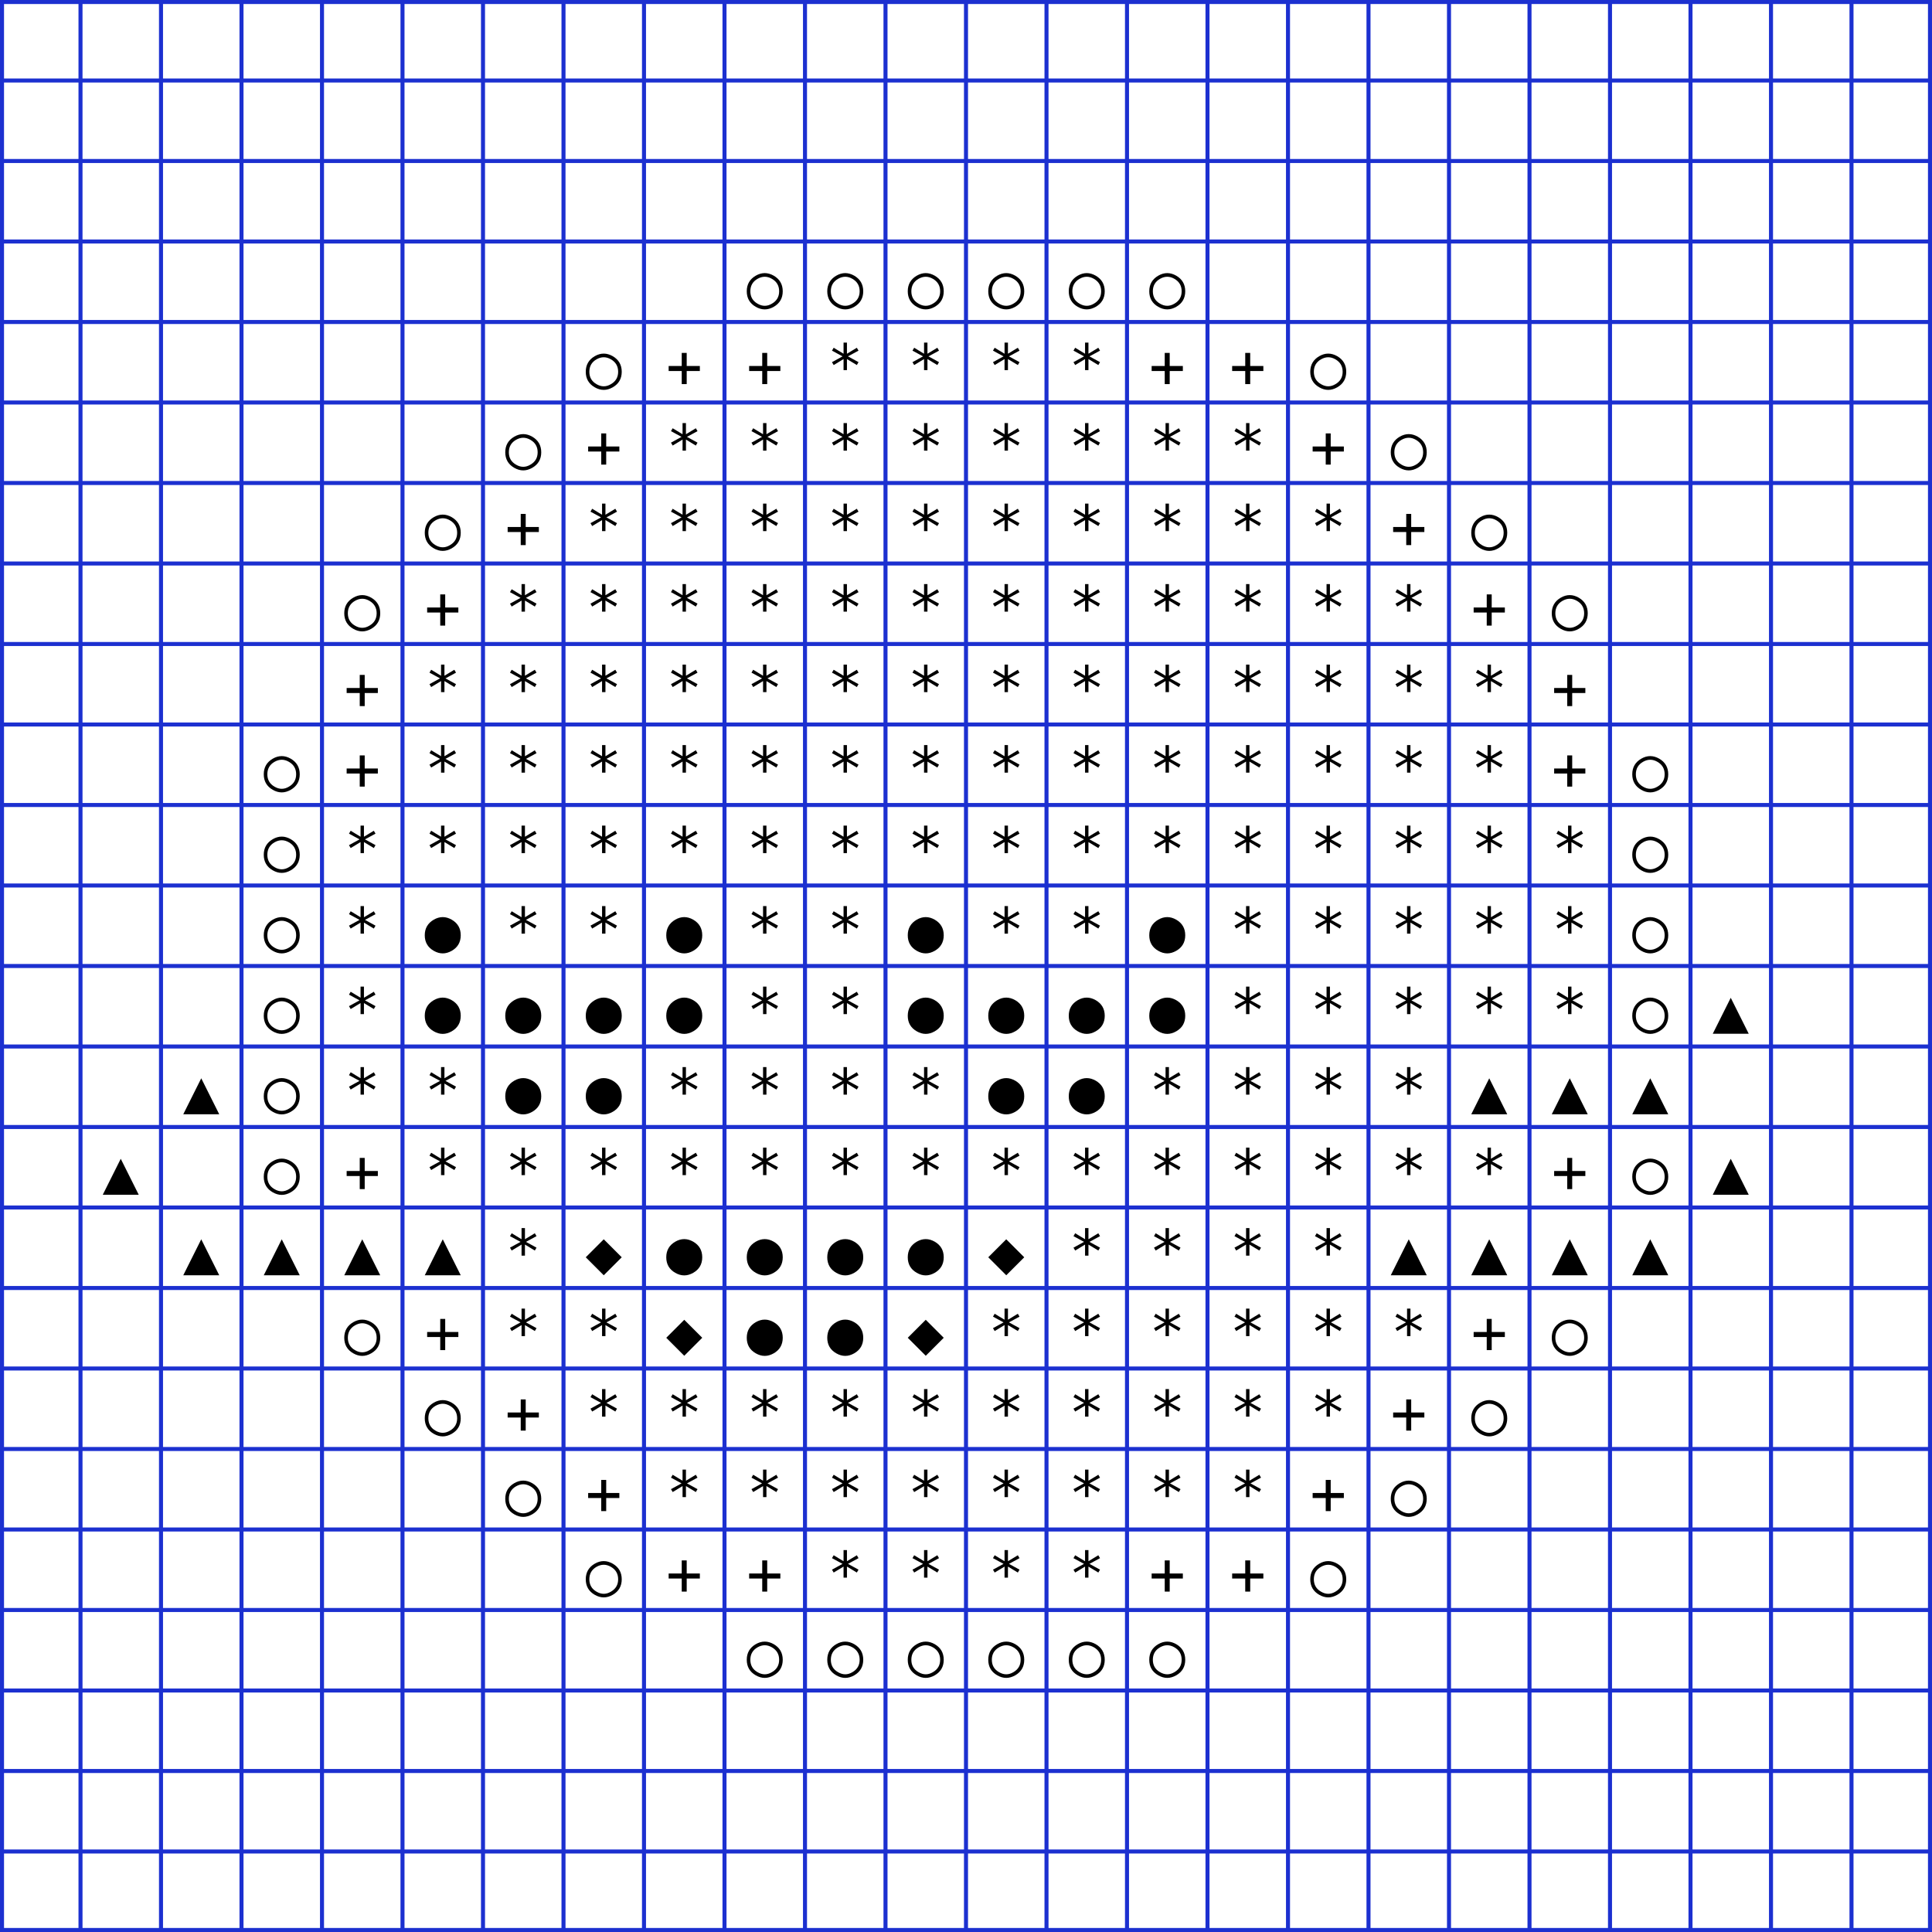
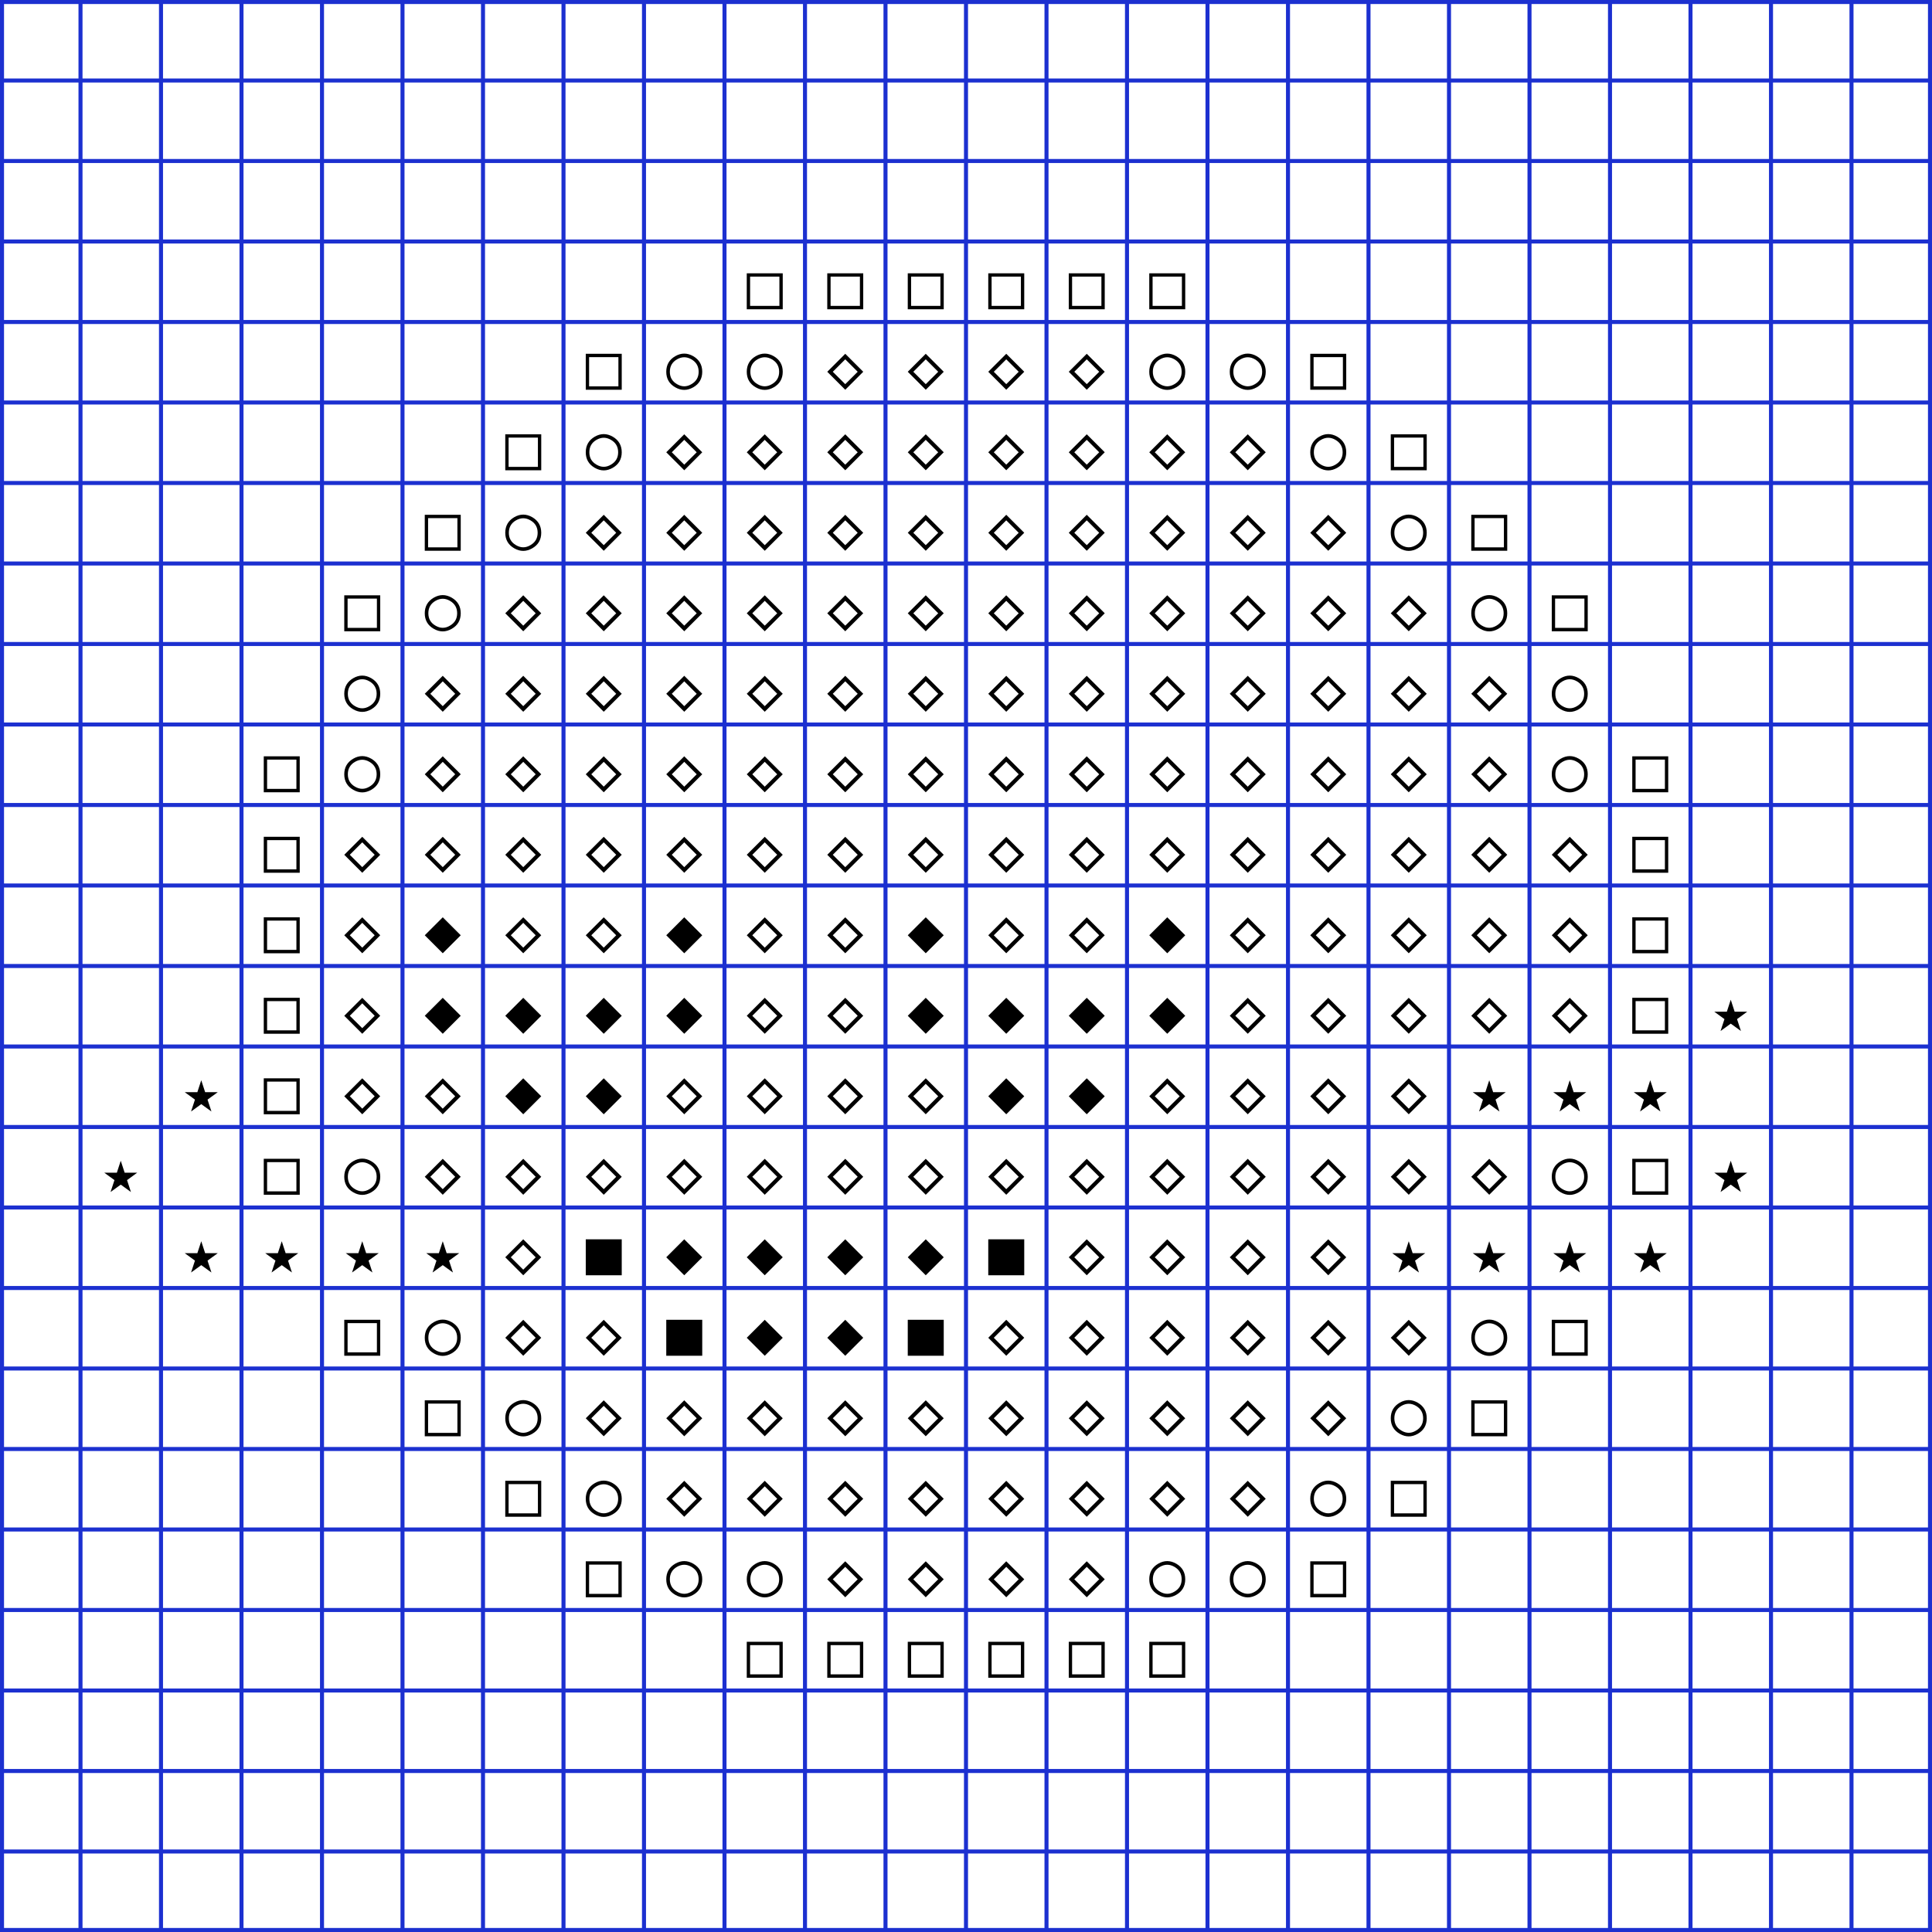
<svg xmlns="http://www.w3.org/2000/svg" width="480" height="480">
  <defs>
    <style>
      .pixel { shape-rendering: pixelated; }
      .stitch { fill: currentColor; }
      .symbol { font-family: monospace; font-size: 15px; text-anchor: middle; dominant-baseline: middle; }
    </style>
  </defs>
-   <text x="190" y="72" fill="#000000" class="symbol">○</text>
-   <text x="210" y="72" fill="#000000" class="symbol">○</text>
-   <text x="230" y="72" fill="#000000" class="symbol">○</text>
-   <text x="250" y="72" fill="#000000" class="symbol">○</text>
-   <text x="270" y="72" fill="#000000" class="symbol">○</text>
-   <text x="290" y="72" fill="#000000" class="symbol">○</text>
-   <text x="150" y="92" fill="#000000" class="symbol">○</text>
-   <text x="170" y="92" fill="#000000" class="symbol">+</text>
-   <text x="190" y="92" fill="#000000" class="symbol">+</text>
-   <text x="210" y="92" fill="#000000" class="symbol">*</text>
-   <text x="230" y="92" fill="#000000" class="symbol">*</text>
-   <text x="250" y="92" fill="#000000" class="symbol">*</text>
-   <text x="270" y="92" fill="#000000" class="symbol">*</text>
-   <text x="290" y="92" fill="#000000" class="symbol">+</text>
-   <text x="310" y="92" fill="#000000" class="symbol">+</text>
-   <text x="330" y="92" fill="#000000" class="symbol">○</text>
-   <text x="130" y="112" fill="#000000" class="symbol">○</text>
-   <text x="150" y="112" fill="#000000" class="symbol">+</text>
-   <text x="170" y="112" fill="#000000" class="symbol">*</text>
-   <text x="190" y="112" fill="#000000" class="symbol">*</text>
-   <text x="210" y="112" fill="#000000" class="symbol">*</text>
-   <text x="230" y="112" fill="#000000" class="symbol">*</text>
-   <text x="250" y="112" fill="#000000" class="symbol">*</text>
-   <text x="270" y="112" fill="#000000" class="symbol">*</text>
-   <text x="290" y="112" fill="#000000" class="symbol">*</text>
-   <text x="310" y="112" fill="#000000" class="symbol">*</text>
-   <text x="330" y="112" fill="#000000" class="symbol">+</text>
-   <text x="350" y="112" fill="#000000" class="symbol">○</text>
-   <text x="110" y="132" fill="#000000" class="symbol">○</text>
-   <text x="130" y="132" fill="#000000" class="symbol">+</text>
-   <text x="150" y="132" fill="#000000" class="symbol">*</text>
-   <text x="170" y="132" fill="#000000" class="symbol">*</text>
-   <text x="190" y="132" fill="#000000" class="symbol">*</text>
-   <text x="210" y="132" fill="#000000" class="symbol">*</text>
-   <text x="230" y="132" fill="#000000" class="symbol">*</text>
-   <text x="250" y="132" fill="#000000" class="symbol">*</text>
-   <text x="270" y="132" fill="#000000" class="symbol">*</text>
-   <text x="290" y="132" fill="#000000" class="symbol">*</text>
-   <text x="310" y="132" fill="#000000" class="symbol">*</text>
-   <text x="330" y="132" fill="#000000" class="symbol">*</text>
-   <text x="350" y="132" fill="#000000" class="symbol">+</text>
-   <text x="370" y="132" fill="#000000" class="symbol">○</text>
-   <text x="90" y="152" fill="#000000" class="symbol">○</text>
-   <text x="110" y="152" fill="#000000" class="symbol">+</text>
-   <text x="130" y="152" fill="#000000" class="symbol">*</text>
-   <text x="150" y="152" fill="#000000" class="symbol">*</text>
-   <text x="170" y="152" fill="#000000" class="symbol">*</text>
-   <text x="190" y="152" fill="#000000" class="symbol">*</text>
-   <text x="210" y="152" fill="#000000" class="symbol">*</text>
-   <text x="230" y="152" fill="#000000" class="symbol">*</text>
-   <text x="250" y="152" fill="#000000" class="symbol">*</text>
-   <text x="270" y="152" fill="#000000" class="symbol">*</text>
-   <text x="290" y="152" fill="#000000" class="symbol">*</text>
-   <text x="310" y="152" fill="#000000" class="symbol">*</text>
-   <text x="330" y="152" fill="#000000" class="symbol">*</text>
-   <text x="350" y="152" fill="#000000" class="symbol">*</text>
-   <text x="370" y="152" fill="#000000" class="symbol">+</text>
-   <text x="390" y="152" fill="#000000" class="symbol">○</text>
-   <text x="90" y="172" fill="#000000" class="symbol">+</text>
-   <text x="110" y="172" fill="#000000" class="symbol">*</text>
-   <text x="130" y="172" fill="#000000" class="symbol">*</text>
-   <text x="150" y="172" fill="#000000" class="symbol">*</text>
-   <text x="170" y="172" fill="#000000" class="symbol">*</text>
-   <text x="190" y="172" fill="#000000" class="symbol">*</text>
-   <text x="210" y="172" fill="#000000" class="symbol">*</text>
-   <text x="230" y="172" fill="#000000" class="symbol">*</text>
-   <text x="250" y="172" fill="#000000" class="symbol">*</text>
-   <text x="270" y="172" fill="#000000" class="symbol">*</text>
-   <text x="290" y="172" fill="#000000" class="symbol">*</text>
-   <text x="310" y="172" fill="#000000" class="symbol">*</text>
-   <text x="330" y="172" fill="#000000" class="symbol">*</text>
-   <text x="350" y="172" fill="#000000" class="symbol">*</text>
-   <text x="370" y="172" fill="#000000" class="symbol">*</text>
-   <text x="390" y="172" fill="#000000" class="symbol">+</text>
-   <text x="70" y="192" fill="#000000" class="symbol">○</text>
-   <text x="90" y="192" fill="#000000" class="symbol">+</text>
-   <text x="110" y="192" fill="#000000" class="symbol">*</text>
-   <text x="130" y="192" fill="#000000" class="symbol">*</text>
-   <text x="150" y="192" fill="#000000" class="symbol">*</text>
-   <text x="170" y="192" fill="#000000" class="symbol">*</text>
-   <text x="190" y="192" fill="#000000" class="symbol">*</text>
-   <text x="210" y="192" fill="#000000" class="symbol">*</text>
-   <text x="230" y="192" fill="#000000" class="symbol">*</text>
-   <text x="250" y="192" fill="#000000" class="symbol">*</text>
-   <text x="270" y="192" fill="#000000" class="symbol">*</text>
-   <text x="290" y="192" fill="#000000" class="symbol">*</text>
-   <text x="310" y="192" fill="#000000" class="symbol">*</text>
-   <text x="330" y="192" fill="#000000" class="symbol">*</text>
-   <text x="350" y="192" fill="#000000" class="symbol">*</text>
-   <text x="370" y="192" fill="#000000" class="symbol">*</text>
-   <text x="390" y="192" fill="#000000" class="symbol">+</text>
-   <text x="410" y="192" fill="#000000" class="symbol">○</text>
-   <text x="70" y="212" fill="#000000" class="symbol">○</text>
-   <text x="90" y="212" fill="#000000" class="symbol">*</text>
-   <text x="110" y="212" fill="#000000" class="symbol">*</text>
-   <text x="130" y="212" fill="#000000" class="symbol">*</text>
-   <text x="150" y="212" fill="#000000" class="symbol">*</text>
-   <text x="170" y="212" fill="#000000" class="symbol">*</text>
-   <text x="190" y="212" fill="#000000" class="symbol">*</text>
-   <text x="210" y="212" fill="#000000" class="symbol">*</text>
-   <text x="230" y="212" fill="#000000" class="symbol">*</text>
-   <text x="250" y="212" fill="#000000" class="symbol">*</text>
-   <text x="270" y="212" fill="#000000" class="symbol">*</text>
-   <text x="290" y="212" fill="#000000" class="symbol">*</text>
-   <text x="310" y="212" fill="#000000" class="symbol">*</text>
-   <text x="330" y="212" fill="#000000" class="symbol">*</text>
-   <text x="350" y="212" fill="#000000" class="symbol">*</text>
-   <text x="370" y="212" fill="#000000" class="symbol">*</text>
-   <text x="390" y="212" fill="#000000" class="symbol">*</text>
-   <text x="410" y="212" fill="#000000" class="symbol">○</text>
-   <text x="70" y="232" fill="#000000" class="symbol">○</text>
-   <text x="90" y="232" fill="#000000" class="symbol">*</text>
-   <text x="110" y="232" fill="#000000" class="symbol">●</text>
-   <text x="130" y="232" fill="#000000" class="symbol">*</text>
-   <text x="150" y="232" fill="#000000" class="symbol">*</text>
-   <text x="170" y="232" fill="#000000" class="symbol">●</text>
-   <text x="190" y="232" fill="#000000" class="symbol">*</text>
-   <text x="210" y="232" fill="#000000" class="symbol">*</text>
-   <text x="230" y="232" fill="#000000" class="symbol">●</text>
-   <text x="250" y="232" fill="#000000" class="symbol">*</text>
-   <text x="270" y="232" fill="#000000" class="symbol">*</text>
-   <text x="290" y="232" fill="#000000" class="symbol">●</text>
-   <text x="310" y="232" fill="#000000" class="symbol">*</text>
-   <text x="330" y="232" fill="#000000" class="symbol">*</text>
-   <text x="350" y="232" fill="#000000" class="symbol">*</text>
-   <text x="370" y="232" fill="#000000" class="symbol">*</text>
-   <text x="390" y="232" fill="#000000" class="symbol">*</text>
-   <text x="410" y="232" fill="#000000" class="symbol">○</text>
-   <text x="70" y="252" fill="#000000" class="symbol">○</text>
-   <text x="90" y="252" fill="#000000" class="symbol">*</text>
-   <text x="110" y="252" fill="#000000" class="symbol">●</text>
-   <text x="130" y="252" fill="#000000" class="symbol">●</text>
-   <text x="150" y="252" fill="#000000" class="symbol">●</text>
-   <text x="170" y="252" fill="#000000" class="symbol">●</text>
-   <text x="190" y="252" fill="#000000" class="symbol">*</text>
-   <text x="210" y="252" fill="#000000" class="symbol">*</text>
-   <text x="230" y="252" fill="#000000" class="symbol">●</text>
-   <text x="250" y="252" fill="#000000" class="symbol">●</text>
-   <text x="270" y="252" fill="#000000" class="symbol">●</text>
-   <text x="290" y="252" fill="#000000" class="symbol">●</text>
-   <text x="310" y="252" fill="#000000" class="symbol">*</text>
-   <text x="330" y="252" fill="#000000" class="symbol">*</text>
-   <text x="350" y="252" fill="#000000" class="symbol">*</text>
-   <text x="370" y="252" fill="#000000" class="symbol">*</text>
-   <text x="390" y="252" fill="#000000" class="symbol">*</text>
-   <text x="410" y="252" fill="#000000" class="symbol">○</text>
-   <text x="430" y="252" fill="#000000" class="symbol">▲</text>
-   <text x="50" y="272" fill="#000000" class="symbol">▲</text>
-   <text x="70" y="272" fill="#000000" class="symbol">○</text>
-   <text x="90" y="272" fill="#000000" class="symbol">*</text>
-   <text x="110" y="272" fill="#000000" class="symbol">*</text>
-   <text x="130" y="272" fill="#000000" class="symbol">●</text>
-   <text x="150" y="272" fill="#000000" class="symbol">●</text>
-   <text x="170" y="272" fill="#000000" class="symbol">*</text>
-   <text x="190" y="272" fill="#000000" class="symbol">*</text>
-   <text x="210" y="272" fill="#000000" class="symbol">*</text>
-   <text x="230" y="272" fill="#000000" class="symbol">*</text>
-   <text x="250" y="272" fill="#000000" class="symbol">●</text>
-   <text x="270" y="272" fill="#000000" class="symbol">●</text>
-   <text x="290" y="272" fill="#000000" class="symbol">*</text>
-   <text x="310" y="272" fill="#000000" class="symbol">*</text>
-   <text x="330" y="272" fill="#000000" class="symbol">*</text>
-   <text x="350" y="272" fill="#000000" class="symbol">*</text>
-   <text x="370" y="272" fill="#000000" class="symbol">▲</text>
-   <text x="390" y="272" fill="#000000" class="symbol">▲</text>
-   <text x="410" y="272" fill="#000000" class="symbol">▲</text>
-   <text x="30" y="292" fill="#000000" class="symbol">▲</text>
-   <text x="70" y="292" fill="#000000" class="symbol">○</text>
-   <text x="90" y="292" fill="#000000" class="symbol">+</text>
-   <text x="110" y="292" fill="#000000" class="symbol">*</text>
-   <text x="130" y="292" fill="#000000" class="symbol">*</text>
-   <text x="150" y="292" fill="#000000" class="symbol">*</text>
-   <text x="170" y="292" fill="#000000" class="symbol">*</text>
-   <text x="190" y="292" fill="#000000" class="symbol">*</text>
-   <text x="210" y="292" fill="#000000" class="symbol">*</text>
-   <text x="230" y="292" fill="#000000" class="symbol">*</text>
-   <text x="250" y="292" fill="#000000" class="symbol">*</text>
-   <text x="270" y="292" fill="#000000" class="symbol">*</text>
-   <text x="290" y="292" fill="#000000" class="symbol">*</text>
-   <text x="310" y="292" fill="#000000" class="symbol">*</text>
-   <text x="330" y="292" fill="#000000" class="symbol">*</text>
-   <text x="350" y="292" fill="#000000" class="symbol">*</text>
-   <text x="370" y="292" fill="#000000" class="symbol">*</text>
-   <text x="390" y="292" fill="#000000" class="symbol">+</text>
-   <text x="410" y="292" fill="#000000" class="symbol">○</text>
-   <text x="430" y="292" fill="#000000" class="symbol">▲</text>
-   <text x="50" y="312" fill="#000000" class="symbol">▲</text>
-   <text x="70" y="312" fill="#000000" class="symbol">▲</text>
-   <text x="90" y="312" fill="#000000" class="symbol">▲</text>
-   <text x="110" y="312" fill="#000000" class="symbol">▲</text>
-   <text x="130" y="312" fill="#000000" class="symbol">*</text>
-   <text x="150" y="312" fill="#000000" class="symbol">◆</text>
-   <text x="170" y="312" fill="#000000" class="symbol">●</text>
-   <text x="190" y="312" fill="#000000" class="symbol">●</text>
-   <text x="210" y="312" fill="#000000" class="symbol">●</text>
-   <text x="230" y="312" fill="#000000" class="symbol">●</text>
-   <text x="250" y="312" fill="#000000" class="symbol">◆</text>
-   <text x="270" y="312" fill="#000000" class="symbol">*</text>
-   <text x="290" y="312" fill="#000000" class="symbol">*</text>
-   <text x="310" y="312" fill="#000000" class="symbol">*</text>
-   <text x="330" y="312" fill="#000000" class="symbol">*</text>
-   <text x="350" y="312" fill="#000000" class="symbol">▲</text>
-   <text x="370" y="312" fill="#000000" class="symbol">▲</text>
-   <text x="390" y="312" fill="#000000" class="symbol">▲</text>
-   <text x="410" y="312" fill="#000000" class="symbol">▲</text>
-   <text x="90" y="332" fill="#000000" class="symbol">○</text>
-   <text x="110" y="332" fill="#000000" class="symbol">+</text>
-   <text x="130" y="332" fill="#000000" class="symbol">*</text>
-   <text x="150" y="332" fill="#000000" class="symbol">*</text>
-   <text x="170" y="332" fill="#000000" class="symbol">◆</text>
-   <text x="190" y="332" fill="#000000" class="symbol">●</text>
-   <text x="210" y="332" fill="#000000" class="symbol">●</text>
-   <text x="230" y="332" fill="#000000" class="symbol">◆</text>
-   <text x="250" y="332" fill="#000000" class="symbol">*</text>
-   <text x="270" y="332" fill="#000000" class="symbol">*</text>
-   <text x="290" y="332" fill="#000000" class="symbol">*</text>
-   <text x="310" y="332" fill="#000000" class="symbol">*</text>
-   <text x="330" y="332" fill="#000000" class="symbol">*</text>
-   <text x="350" y="332" fill="#000000" class="symbol">*</text>
-   <text x="370" y="332" fill="#000000" class="symbol">+</text>
-   <text x="390" y="332" fill="#000000" class="symbol">○</text>
-   <text x="110" y="352" fill="#000000" class="symbol">○</text>
-   <text x="130" y="352" fill="#000000" class="symbol">+</text>
-   <text x="150" y="352" fill="#000000" class="symbol">*</text>
-   <text x="170" y="352" fill="#000000" class="symbol">*</text>
-   <text x="190" y="352" fill="#000000" class="symbol">*</text>
-   <text x="210" y="352" fill="#000000" class="symbol">*</text>
-   <text x="230" y="352" fill="#000000" class="symbol">*</text>
-   <text x="250" y="352" fill="#000000" class="symbol">*</text>
-   <text x="270" y="352" fill="#000000" class="symbol">*</text>
-   <text x="290" y="352" fill="#000000" class="symbol">*</text>
-   <text x="310" y="352" fill="#000000" class="symbol">*</text>
-   <text x="330" y="352" fill="#000000" class="symbol">*</text>
-   <text x="350" y="352" fill="#000000" class="symbol">+</text>
-   <text x="370" y="352" fill="#000000" class="symbol">○</text>
-   <text x="130" y="372" fill="#000000" class="symbol">○</text>
-   <text x="150" y="372" fill="#000000" class="symbol">+</text>
-   <text x="170" y="372" fill="#000000" class="symbol">*</text>
-   <text x="190" y="372" fill="#000000" class="symbol">*</text>
-   <text x="210" y="372" fill="#000000" class="symbol">*</text>
-   <text x="230" y="372" fill="#000000" class="symbol">*</text>
-   <text x="250" y="372" fill="#000000" class="symbol">*</text>
-   <text x="270" y="372" fill="#000000" class="symbol">*</text>
-   <text x="290" y="372" fill="#000000" class="symbol">*</text>
-   <text x="310" y="372" fill="#000000" class="symbol">*</text>
-   <text x="330" y="372" fill="#000000" class="symbol">+</text>
-   <text x="350" y="372" fill="#000000" class="symbol">○</text>
-   <text x="150" y="392" fill="#000000" class="symbol">○</text>
-   <text x="170" y="392" fill="#000000" class="symbol">+</text>
-   <text x="190" y="392" fill="#000000" class="symbol">+</text>
-   <text x="210" y="392" fill="#000000" class="symbol">*</text>
-   <text x="230" y="392" fill="#000000" class="symbol">*</text>
-   <text x="250" y="392" fill="#000000" class="symbol">*</text>
-   <text x="270" y="392" fill="#000000" class="symbol">*</text>
-   <text x="290" y="392" fill="#000000" class="symbol">+</text>
-   <text x="310" y="392" fill="#000000" class="symbol">+</text>
-   <text x="330" y="392" fill="#000000" class="symbol">○</text>
-   <text x="190" y="412" fill="#000000" class="symbol">○</text>
-   <text x="210" y="412" fill="#000000" class="symbol">○</text>
-   <text x="230" y="412" fill="#000000" class="symbol">○</text>
-   <text x="250" y="412" fill="#000000" class="symbol">○</text>
-   <text x="270" y="412" fill="#000000" class="symbol">○</text>
-   <text x="290" y="412" fill="#000000" class="symbol">○</text>
+   <text x="190" y="72" fill="#000000" class="symbol">□</text>
+   <text x="210" y="72" fill="#000000" class="symbol">□</text>
+   <text x="230" y="72" fill="#000000" class="symbol">□</text>
+   <text x="250" y="72" fill="#000000" class="symbol">□</text>
+   <text x="270" y="72" fill="#000000" class="symbol">□</text>
+   <text x="290" y="72" fill="#000000" class="symbol">□</text>
+   <text x="150" y="92" fill="#000000" class="symbol">□</text>
+   <text x="170" y="92" fill="#000000" class="symbol">○</text>
+   <text x="190" y="92" fill="#000000" class="symbol">○</text>
+   <text x="210" y="92" fill="#000000" class="symbol">◇</text>
+   <text x="230" y="92" fill="#000000" class="symbol">◇</text>
+   <text x="250" y="92" fill="#000000" class="symbol">◇</text>
+   <text x="270" y="92" fill="#000000" class="symbol">◇</text>
+   <text x="290" y="92" fill="#000000" class="symbol">○</text>
+   <text x="310" y="92" fill="#000000" class="symbol">○</text>
+   <text x="330" y="92" fill="#000000" class="symbol">□</text>
+   <text x="130" y="112" fill="#000000" class="symbol">□</text>
+   <text x="150" y="112" fill="#000000" class="symbol">○</text>
+   <text x="170" y="112" fill="#000000" class="symbol">◇</text>
+   <text x="190" y="112" fill="#000000" class="symbol">◇</text>
+   <text x="210" y="112" fill="#000000" class="symbol">◇</text>
+   <text x="230" y="112" fill="#000000" class="symbol">◇</text>
+   <text x="250" y="112" fill="#000000" class="symbol">◇</text>
+   <text x="270" y="112" fill="#000000" class="symbol">◇</text>
+   <text x="290" y="112" fill="#000000" class="symbol">◇</text>
+   <text x="310" y="112" fill="#000000" class="symbol">◇</text>
+   <text x="330" y="112" fill="#000000" class="symbol">○</text>
+   <text x="350" y="112" fill="#000000" class="symbol">□</text>
+   <text x="110" y="132" fill="#000000" class="symbol">□</text>
+   <text x="130" y="132" fill="#000000" class="symbol">○</text>
+   <text x="150" y="132" fill="#000000" class="symbol">◇</text>
+   <text x="170" y="132" fill="#000000" class="symbol">◇</text>
+   <text x="190" y="132" fill="#000000" class="symbol">◇</text>
+   <text x="210" y="132" fill="#000000" class="symbol">◇</text>
+   <text x="230" y="132" fill="#000000" class="symbol">◇</text>
+   <text x="250" y="132" fill="#000000" class="symbol">◇</text>
+   <text x="270" y="132" fill="#000000" class="symbol">◇</text>
+   <text x="290" y="132" fill="#000000" class="symbol">◇</text>
+   <text x="310" y="132" fill="#000000" class="symbol">◇</text>
+   <text x="330" y="132" fill="#000000" class="symbol">◇</text>
+   <text x="350" y="132" fill="#000000" class="symbol">○</text>
+   <text x="370" y="132" fill="#000000" class="symbol">□</text>
+   <text x="90" y="152" fill="#000000" class="symbol">□</text>
+   <text x="110" y="152" fill="#000000" class="symbol">○</text>
+   <text x="130" y="152" fill="#000000" class="symbol">◇</text>
+   <text x="150" y="152" fill="#000000" class="symbol">◇</text>
+   <text x="170" y="152" fill="#000000" class="symbol">◇</text>
+   <text x="190" y="152" fill="#000000" class="symbol">◇</text>
+   <text x="210" y="152" fill="#000000" class="symbol">◇</text>
+   <text x="230" y="152" fill="#000000" class="symbol">◇</text>
+   <text x="250" y="152" fill="#000000" class="symbol">◇</text>
+   <text x="270" y="152" fill="#000000" class="symbol">◇</text>
+   <text x="290" y="152" fill="#000000" class="symbol">◇</text>
+   <text x="310" y="152" fill="#000000" class="symbol">◇</text>
+   <text x="330" y="152" fill="#000000" class="symbol">◇</text>
+   <text x="350" y="152" fill="#000000" class="symbol">◇</text>
+   <text x="370" y="152" fill="#000000" class="symbol">○</text>
+   <text x="390" y="152" fill="#000000" class="symbol">□</text>
+   <text x="90" y="172" fill="#000000" class="symbol">○</text>
+   <text x="110" y="172" fill="#000000" class="symbol">◇</text>
+   <text x="130" y="172" fill="#000000" class="symbol">◇</text>
+   <text x="150" y="172" fill="#000000" class="symbol">◇</text>
+   <text x="170" y="172" fill="#000000" class="symbol">◇</text>
+   <text x="190" y="172" fill="#000000" class="symbol">◇</text>
+   <text x="210" y="172" fill="#000000" class="symbol">◇</text>
+   <text x="230" y="172" fill="#000000" class="symbol">◇</text>
+   <text x="250" y="172" fill="#000000" class="symbol">◇</text>
+   <text x="270" y="172" fill="#000000" class="symbol">◇</text>
+   <text x="290" y="172" fill="#000000" class="symbol">◇</text>
+   <text x="310" y="172" fill="#000000" class="symbol">◇</text>
+   <text x="330" y="172" fill="#000000" class="symbol">◇</text>
+   <text x="350" y="172" fill="#000000" class="symbol">◇</text>
+   <text x="370" y="172" fill="#000000" class="symbol">◇</text>
+   <text x="390" y="172" fill="#000000" class="symbol">○</text>
+   <text x="70" y="192" fill="#000000" class="symbol">□</text>
+   <text x="90" y="192" fill="#000000" class="symbol">○</text>
+   <text x="110" y="192" fill="#000000" class="symbol">◇</text>
+   <text x="130" y="192" fill="#000000" class="symbol">◇</text>
+   <text x="150" y="192" fill="#000000" class="symbol">◇</text>
+   <text x="170" y="192" fill="#000000" class="symbol">◇</text>
+   <text x="190" y="192" fill="#000000" class="symbol">◇</text>
+   <text x="210" y="192" fill="#000000" class="symbol">◇</text>
+   <text x="230" y="192" fill="#000000" class="symbol">◇</text>
+   <text x="250" y="192" fill="#000000" class="symbol">◇</text>
+   <text x="270" y="192" fill="#000000" class="symbol">◇</text>
+   <text x="290" y="192" fill="#000000" class="symbol">◇</text>
+   <text x="310" y="192" fill="#000000" class="symbol">◇</text>
+   <text x="330" y="192" fill="#000000" class="symbol">◇</text>
+   <text x="350" y="192" fill="#000000" class="symbol">◇</text>
+   <text x="370" y="192" fill="#000000" class="symbol">◇</text>
+   <text x="390" y="192" fill="#000000" class="symbol">○</text>
+   <text x="410" y="192" fill="#000000" class="symbol">□</text>
+   <text x="70" y="212" fill="#000000" class="symbol">□</text>
+   <text x="90" y="212" fill="#000000" class="symbol">◇</text>
+   <text x="110" y="212" fill="#000000" class="symbol">◇</text>
+   <text x="130" y="212" fill="#000000" class="symbol">◇</text>
+   <text x="150" y="212" fill="#000000" class="symbol">◇</text>
+   <text x="170" y="212" fill="#000000" class="symbol">◇</text>
+   <text x="190" y="212" fill="#000000" class="symbol">◇</text>
+   <text x="210" y="212" fill="#000000" class="symbol">◇</text>
+   <text x="230" y="212" fill="#000000" class="symbol">◇</text>
+   <text x="250" y="212" fill="#000000" class="symbol">◇</text>
+   <text x="270" y="212" fill="#000000" class="symbol">◇</text>
+   <text x="290" y="212" fill="#000000" class="symbol">◇</text>
+   <text x="310" y="212" fill="#000000" class="symbol">◇</text>
+   <text x="330" y="212" fill="#000000" class="symbol">◇</text>
+   <text x="350" y="212" fill="#000000" class="symbol">◇</text>
+   <text x="370" y="212" fill="#000000" class="symbol">◇</text>
+   <text x="390" y="212" fill="#000000" class="symbol">◇</text>
+   <text x="410" y="212" fill="#000000" class="symbol">□</text>
+   <text x="70" y="232" fill="#000000" class="symbol">□</text>
+   <text x="90" y="232" fill="#000000" class="symbol">◇</text>
+   <text x="110" y="232" fill="#000000" class="symbol">◆</text>
+   <text x="130" y="232" fill="#000000" class="symbol">◇</text>
+   <text x="150" y="232" fill="#000000" class="symbol">◇</text>
+   <text x="170" y="232" fill="#000000" class="symbol">◆</text>
+   <text x="190" y="232" fill="#000000" class="symbol">◇</text>
+   <text x="210" y="232" fill="#000000" class="symbol">◇</text>
+   <text x="230" y="232" fill="#000000" class="symbol">◆</text>
+   <text x="250" y="232" fill="#000000" class="symbol">◇</text>
+   <text x="270" y="232" fill="#000000" class="symbol">◇</text>
+   <text x="290" y="232" fill="#000000" class="symbol">◆</text>
+   <text x="310" y="232" fill="#000000" class="symbol">◇</text>
+   <text x="330" y="232" fill="#000000" class="symbol">◇</text>
+   <text x="350" y="232" fill="#000000" class="symbol">◇</text>
+   <text x="370" y="232" fill="#000000" class="symbol">◇</text>
+   <text x="390" y="232" fill="#000000" class="symbol">◇</text>
+   <text x="410" y="232" fill="#000000" class="symbol">□</text>
+   <text x="70" y="252" fill="#000000" class="symbol">□</text>
+   <text x="90" y="252" fill="#000000" class="symbol">◇</text>
+   <text x="110" y="252" fill="#000000" class="symbol">◆</text>
+   <text x="130" y="252" fill="#000000" class="symbol">◆</text>
+   <text x="150" y="252" fill="#000000" class="symbol">◆</text>
+   <text x="170" y="252" fill="#000000" class="symbol">◆</text>
+   <text x="190" y="252" fill="#000000" class="symbol">◇</text>
+   <text x="210" y="252" fill="#000000" class="symbol">◇</text>
+   <text x="230" y="252" fill="#000000" class="symbol">◆</text>
+   <text x="250" y="252" fill="#000000" class="symbol">◆</text>
+   <text x="270" y="252" fill="#000000" class="symbol">◆</text>
+   <text x="290" y="252" fill="#000000" class="symbol">◆</text>
+   <text x="310" y="252" fill="#000000" class="symbol">◇</text>
+   <text x="330" y="252" fill="#000000" class="symbol">◇</text>
+   <text x="350" y="252" fill="#000000" class="symbol">◇</text>
+   <text x="370" y="252" fill="#000000" class="symbol">◇</text>
+   <text x="390" y="252" fill="#000000" class="symbol">◇</text>
+   <text x="410" y="252" fill="#000000" class="symbol">□</text>
+   <text x="430" y="252" fill="#000000" class="symbol">★</text>
+   <text x="50" y="272" fill="#000000" class="symbol">★</text>
+   <text x="70" y="272" fill="#000000" class="symbol">□</text>
+   <text x="90" y="272" fill="#000000" class="symbol">◇</text>
+   <text x="110" y="272" fill="#000000" class="symbol">◇</text>
+   <text x="130" y="272" fill="#000000" class="symbol">◆</text>
+   <text x="150" y="272" fill="#000000" class="symbol">◆</text>
+   <text x="170" y="272" fill="#000000" class="symbol">◇</text>
+   <text x="190" y="272" fill="#000000" class="symbol">◇</text>
+   <text x="210" y="272" fill="#000000" class="symbol">◇</text>
+   <text x="230" y="272" fill="#000000" class="symbol">◇</text>
+   <text x="250" y="272" fill="#000000" class="symbol">◆</text>
+   <text x="270" y="272" fill="#000000" class="symbol">◆</text>
+   <text x="290" y="272" fill="#000000" class="symbol">◇</text>
+   <text x="310" y="272" fill="#000000" class="symbol">◇</text>
+   <text x="330" y="272" fill="#000000" class="symbol">◇</text>
+   <text x="350" y="272" fill="#000000" class="symbol">◇</text>
+   <text x="370" y="272" fill="#000000" class="symbol">★</text>
+   <text x="390" y="272" fill="#000000" class="symbol">★</text>
+   <text x="410" y="272" fill="#000000" class="symbol">★</text>
+   <text x="30" y="292" fill="#000000" class="symbol">★</text>
+   <text x="70" y="292" fill="#000000" class="symbol">□</text>
+   <text x="90" y="292" fill="#000000" class="symbol">○</text>
+   <text x="110" y="292" fill="#000000" class="symbol">◇</text>
+   <text x="130" y="292" fill="#000000" class="symbol">◇</text>
+   <text x="150" y="292" fill="#000000" class="symbol">◇</text>
+   <text x="170" y="292" fill="#000000" class="symbol">◇</text>
+   <text x="190" y="292" fill="#000000" class="symbol">◇</text>
+   <text x="210" y="292" fill="#000000" class="symbol">◇</text>
+   <text x="230" y="292" fill="#000000" class="symbol">◇</text>
+   <text x="250" y="292" fill="#000000" class="symbol">◇</text>
+   <text x="270" y="292" fill="#000000" class="symbol">◇</text>
+   <text x="290" y="292" fill="#000000" class="symbol">◇</text>
+   <text x="310" y="292" fill="#000000" class="symbol">◇</text>
+   <text x="330" y="292" fill="#000000" class="symbol">◇</text>
+   <text x="350" y="292" fill="#000000" class="symbol">◇</text>
+   <text x="370" y="292" fill="#000000" class="symbol">◇</text>
+   <text x="390" y="292" fill="#000000" class="symbol">○</text>
+   <text x="410" y="292" fill="#000000" class="symbol">□</text>
+   <text x="430" y="292" fill="#000000" class="symbol">★</text>
+   <text x="50" y="312" fill="#000000" class="symbol">★</text>
+   <text x="70" y="312" fill="#000000" class="symbol">★</text>
+   <text x="90" y="312" fill="#000000" class="symbol">★</text>
+   <text x="110" y="312" fill="#000000" class="symbol">★</text>
+   <text x="130" y="312" fill="#000000" class="symbol">◇</text>
+   <text x="150" y="312" fill="#000000" class="symbol">■</text>
+   <text x="170" y="312" fill="#000000" class="symbol">◆</text>
+   <text x="190" y="312" fill="#000000" class="symbol">◆</text>
+   <text x="210" y="312" fill="#000000" class="symbol">◆</text>
+   <text x="230" y="312" fill="#000000" class="symbol">◆</text>
+   <text x="250" y="312" fill="#000000" class="symbol">■</text>
+   <text x="270" y="312" fill="#000000" class="symbol">◇</text>
+   <text x="290" y="312" fill="#000000" class="symbol">◇</text>
+   <text x="310" y="312" fill="#000000" class="symbol">◇</text>
+   <text x="330" y="312" fill="#000000" class="symbol">◇</text>
+   <text x="350" y="312" fill="#000000" class="symbol">★</text>
+   <text x="370" y="312" fill="#000000" class="symbol">★</text>
+   <text x="390" y="312" fill="#000000" class="symbol">★</text>
+   <text x="410" y="312" fill="#000000" class="symbol">★</text>
+   <text x="90" y="332" fill="#000000" class="symbol">□</text>
+   <text x="110" y="332" fill="#000000" class="symbol">○</text>
+   <text x="130" y="332" fill="#000000" class="symbol">◇</text>
+   <text x="150" y="332" fill="#000000" class="symbol">◇</text>
+   <text x="170" y="332" fill="#000000" class="symbol">■</text>
+   <text x="190" y="332" fill="#000000" class="symbol">◆</text>
+   <text x="210" y="332" fill="#000000" class="symbol">◆</text>
+   <text x="230" y="332" fill="#000000" class="symbol">■</text>
+   <text x="250" y="332" fill="#000000" class="symbol">◇</text>
+   <text x="270" y="332" fill="#000000" class="symbol">◇</text>
+   <text x="290" y="332" fill="#000000" class="symbol">◇</text>
+   <text x="310" y="332" fill="#000000" class="symbol">◇</text>
+   <text x="330" y="332" fill="#000000" class="symbol">◇</text>
+   <text x="350" y="332" fill="#000000" class="symbol">◇</text>
+   <text x="370" y="332" fill="#000000" class="symbol">○</text>
+   <text x="390" y="332" fill="#000000" class="symbol">□</text>
+   <text x="110" y="352" fill="#000000" class="symbol">□</text>
+   <text x="130" y="352" fill="#000000" class="symbol">○</text>
+   <text x="150" y="352" fill="#000000" class="symbol">◇</text>
+   <text x="170" y="352" fill="#000000" class="symbol">◇</text>
+   <text x="190" y="352" fill="#000000" class="symbol">◇</text>
+   <text x="210" y="352" fill="#000000" class="symbol">◇</text>
+   <text x="230" y="352" fill="#000000" class="symbol">◇</text>
+   <text x="250" y="352" fill="#000000" class="symbol">◇</text>
+   <text x="270" y="352" fill="#000000" class="symbol">◇</text>
+   <text x="290" y="352" fill="#000000" class="symbol">◇</text>
+   <text x="310" y="352" fill="#000000" class="symbol">◇</text>
+   <text x="330" y="352" fill="#000000" class="symbol">◇</text>
+   <text x="350" y="352" fill="#000000" class="symbol">○</text>
+   <text x="370" y="352" fill="#000000" class="symbol">□</text>
+   <text x="130" y="372" fill="#000000" class="symbol">□</text>
+   <text x="150" y="372" fill="#000000" class="symbol">○</text>
+   <text x="170" y="372" fill="#000000" class="symbol">◇</text>
+   <text x="190" y="372" fill="#000000" class="symbol">◇</text>
+   <text x="210" y="372" fill="#000000" class="symbol">◇</text>
+   <text x="230" y="372" fill="#000000" class="symbol">◇</text>
+   <text x="250" y="372" fill="#000000" class="symbol">◇</text>
+   <text x="270" y="372" fill="#000000" class="symbol">◇</text>
+   <text x="290" y="372" fill="#000000" class="symbol">◇</text>
+   <text x="310" y="372" fill="#000000" class="symbol">◇</text>
+   <text x="330" y="372" fill="#000000" class="symbol">○</text>
+   <text x="350" y="372" fill="#000000" class="symbol">□</text>
+   <text x="150" y="392" fill="#000000" class="symbol">□</text>
+   <text x="170" y="392" fill="#000000" class="symbol">○</text>
+   <text x="190" y="392" fill="#000000" class="symbol">○</text>
+   <text x="210" y="392" fill="#000000" class="symbol">◇</text>
+   <text x="230" y="392" fill="#000000" class="symbol">◇</text>
+   <text x="250" y="392" fill="#000000" class="symbol">◇</text>
+   <text x="270" y="392" fill="#000000" class="symbol">◇</text>
+   <text x="290" y="392" fill="#000000" class="symbol">○</text>
+   <text x="310" y="392" fill="#000000" class="symbol">○</text>
+   <text x="330" y="392" fill="#000000" class="symbol">□</text>
+   <text x="190" y="412" fill="#000000" class="symbol">□</text>
+   <text x="210" y="412" fill="#000000" class="symbol">□</text>
+   <text x="230" y="412" fill="#000000" class="symbol">□</text>
+   <text x="250" y="412" fill="#000000" class="symbol">□</text>
+   <text x="270" y="412" fill="#000000" class="symbol">□</text>
+   <text x="290" y="412" fill="#000000" class="symbol">□</text>
  <line x1="0" y1="0" x2="0" y2="480" stroke="#1c30d0" stroke-width="2" />
  <line x1="20" y1="0" x2="20" y2="480" stroke="#1c30d0" stroke-width="1" />
  <line x1="40" y1="0" x2="40" y2="480" stroke="#1c30d0" stroke-width="1" />
  <line x1="60" y1="0" x2="60" y2="480" stroke="#1c30d0" stroke-width="1" />
  <line x1="80" y1="0" x2="80" y2="480" stroke="#1c30d0" stroke-width="1" />
  <line x1="100" y1="0" x2="100" y2="480" stroke="#1c30d0" stroke-width="1" />
  <line x1="120" y1="0" x2="120" y2="480" stroke="#1c30d0" stroke-width="1" />
  <line x1="140" y1="0" x2="140" y2="480" stroke="#1c30d0" stroke-width="1" />
  <line x1="160" y1="0" x2="160" y2="480" stroke="#1c30d0" stroke-width="1" />
  <line x1="180" y1="0" x2="180" y2="480" stroke="#1c30d0" stroke-width="1" />
  <line x1="200" y1="0" x2="200" y2="480" stroke="#1c30d0" stroke-width="1" />
  <line x1="220" y1="0" x2="220" y2="480" stroke="#1c30d0" stroke-width="1" />
  <line x1="240" y1="0" x2="240" y2="480" stroke="#1c30d0" stroke-width="1" />
  <line x1="260" y1="0" x2="260" y2="480" stroke="#1c30d0" stroke-width="1" />
  <line x1="280" y1="0" x2="280" y2="480" stroke="#1c30d0" stroke-width="1" />
  <line x1="300" y1="0" x2="300" y2="480" stroke="#1c30d0" stroke-width="1" />
  <line x1="320" y1="0" x2="320" y2="480" stroke="#1c30d0" stroke-width="1" />
  <line x1="340" y1="0" x2="340" y2="480" stroke="#1c30d0" stroke-width="1" />
  <line x1="360" y1="0" x2="360" y2="480" stroke="#1c30d0" stroke-width="1" />
  <line x1="380" y1="0" x2="380" y2="480" stroke="#1c30d0" stroke-width="1" />
  <line x1="400" y1="0" x2="400" y2="480" stroke="#1c30d0" stroke-width="1" />
  <line x1="420" y1="0" x2="420" y2="480" stroke="#1c30d0" stroke-width="1" />
  <line x1="440" y1="0" x2="440" y2="480" stroke="#1c30d0" stroke-width="1" />
  <line x1="460" y1="0" x2="460" y2="480" stroke="#1c30d0" stroke-width="1" />
  <line x1="480" y1="0" x2="480" y2="480" stroke="#1c30d0" stroke-width="2" />
  <line x1="0" y1="0" x2="480" y2="0" stroke="#1c30d0" stroke-width="2" />
  <line x1="0" y1="20" x2="480" y2="20" stroke="#1c30d0" stroke-width="1" />
  <line x1="0" y1="40" x2="480" y2="40" stroke="#1c30d0" stroke-width="1" />
  <line x1="0" y1="60" x2="480" y2="60" stroke="#1c30d0" stroke-width="1" />
  <line x1="0" y1="80" x2="480" y2="80" stroke="#1c30d0" stroke-width="1" />
  <line x1="0" y1="100" x2="480" y2="100" stroke="#1c30d0" stroke-width="1" />
  <line x1="0" y1="120" x2="480" y2="120" stroke="#1c30d0" stroke-width="1" />
  <line x1="0" y1="140" x2="480" y2="140" stroke="#1c30d0" stroke-width="1" />
  <line x1="0" y1="160" x2="480" y2="160" stroke="#1c30d0" stroke-width="1" />
  <line x1="0" y1="180" x2="480" y2="180" stroke="#1c30d0" stroke-width="1" />
  <line x1="0" y1="200" x2="480" y2="200" stroke="#1c30d0" stroke-width="1" />
  <line x1="0" y1="220" x2="480" y2="220" stroke="#1c30d0" stroke-width="1" />
  <line x1="0" y1="240" x2="480" y2="240" stroke="#1c30d0" stroke-width="1" />
  <line x1="0" y1="260" x2="480" y2="260" stroke="#1c30d0" stroke-width="1" />
  <line x1="0" y1="280" x2="480" y2="280" stroke="#1c30d0" stroke-width="1" />
  <line x1="0" y1="300" x2="480" y2="300" stroke="#1c30d0" stroke-width="1" />
  <line x1="0" y1="320" x2="480" y2="320" stroke="#1c30d0" stroke-width="1" />
  <line x1="0" y1="340" x2="480" y2="340" stroke="#1c30d0" stroke-width="1" />
  <line x1="0" y1="360" x2="480" y2="360" stroke="#1c30d0" stroke-width="1" />
  <line x1="0" y1="380" x2="480" y2="380" stroke="#1c30d0" stroke-width="1" />
  <line x1="0" y1="400" x2="480" y2="400" stroke="#1c30d0" stroke-width="1" />
  <line x1="0" y1="420" x2="480" y2="420" stroke="#1c30d0" stroke-width="1" />
  <line x1="0" y1="440" x2="480" y2="440" stroke="#1c30d0" stroke-width="1" />
  <line x1="0" y1="460" x2="480" y2="460" stroke="#1c30d0" stroke-width="1" />
  <line x1="0" y1="480" x2="480" y2="480" stroke="#1c30d0" stroke-width="2" />
</svg>
